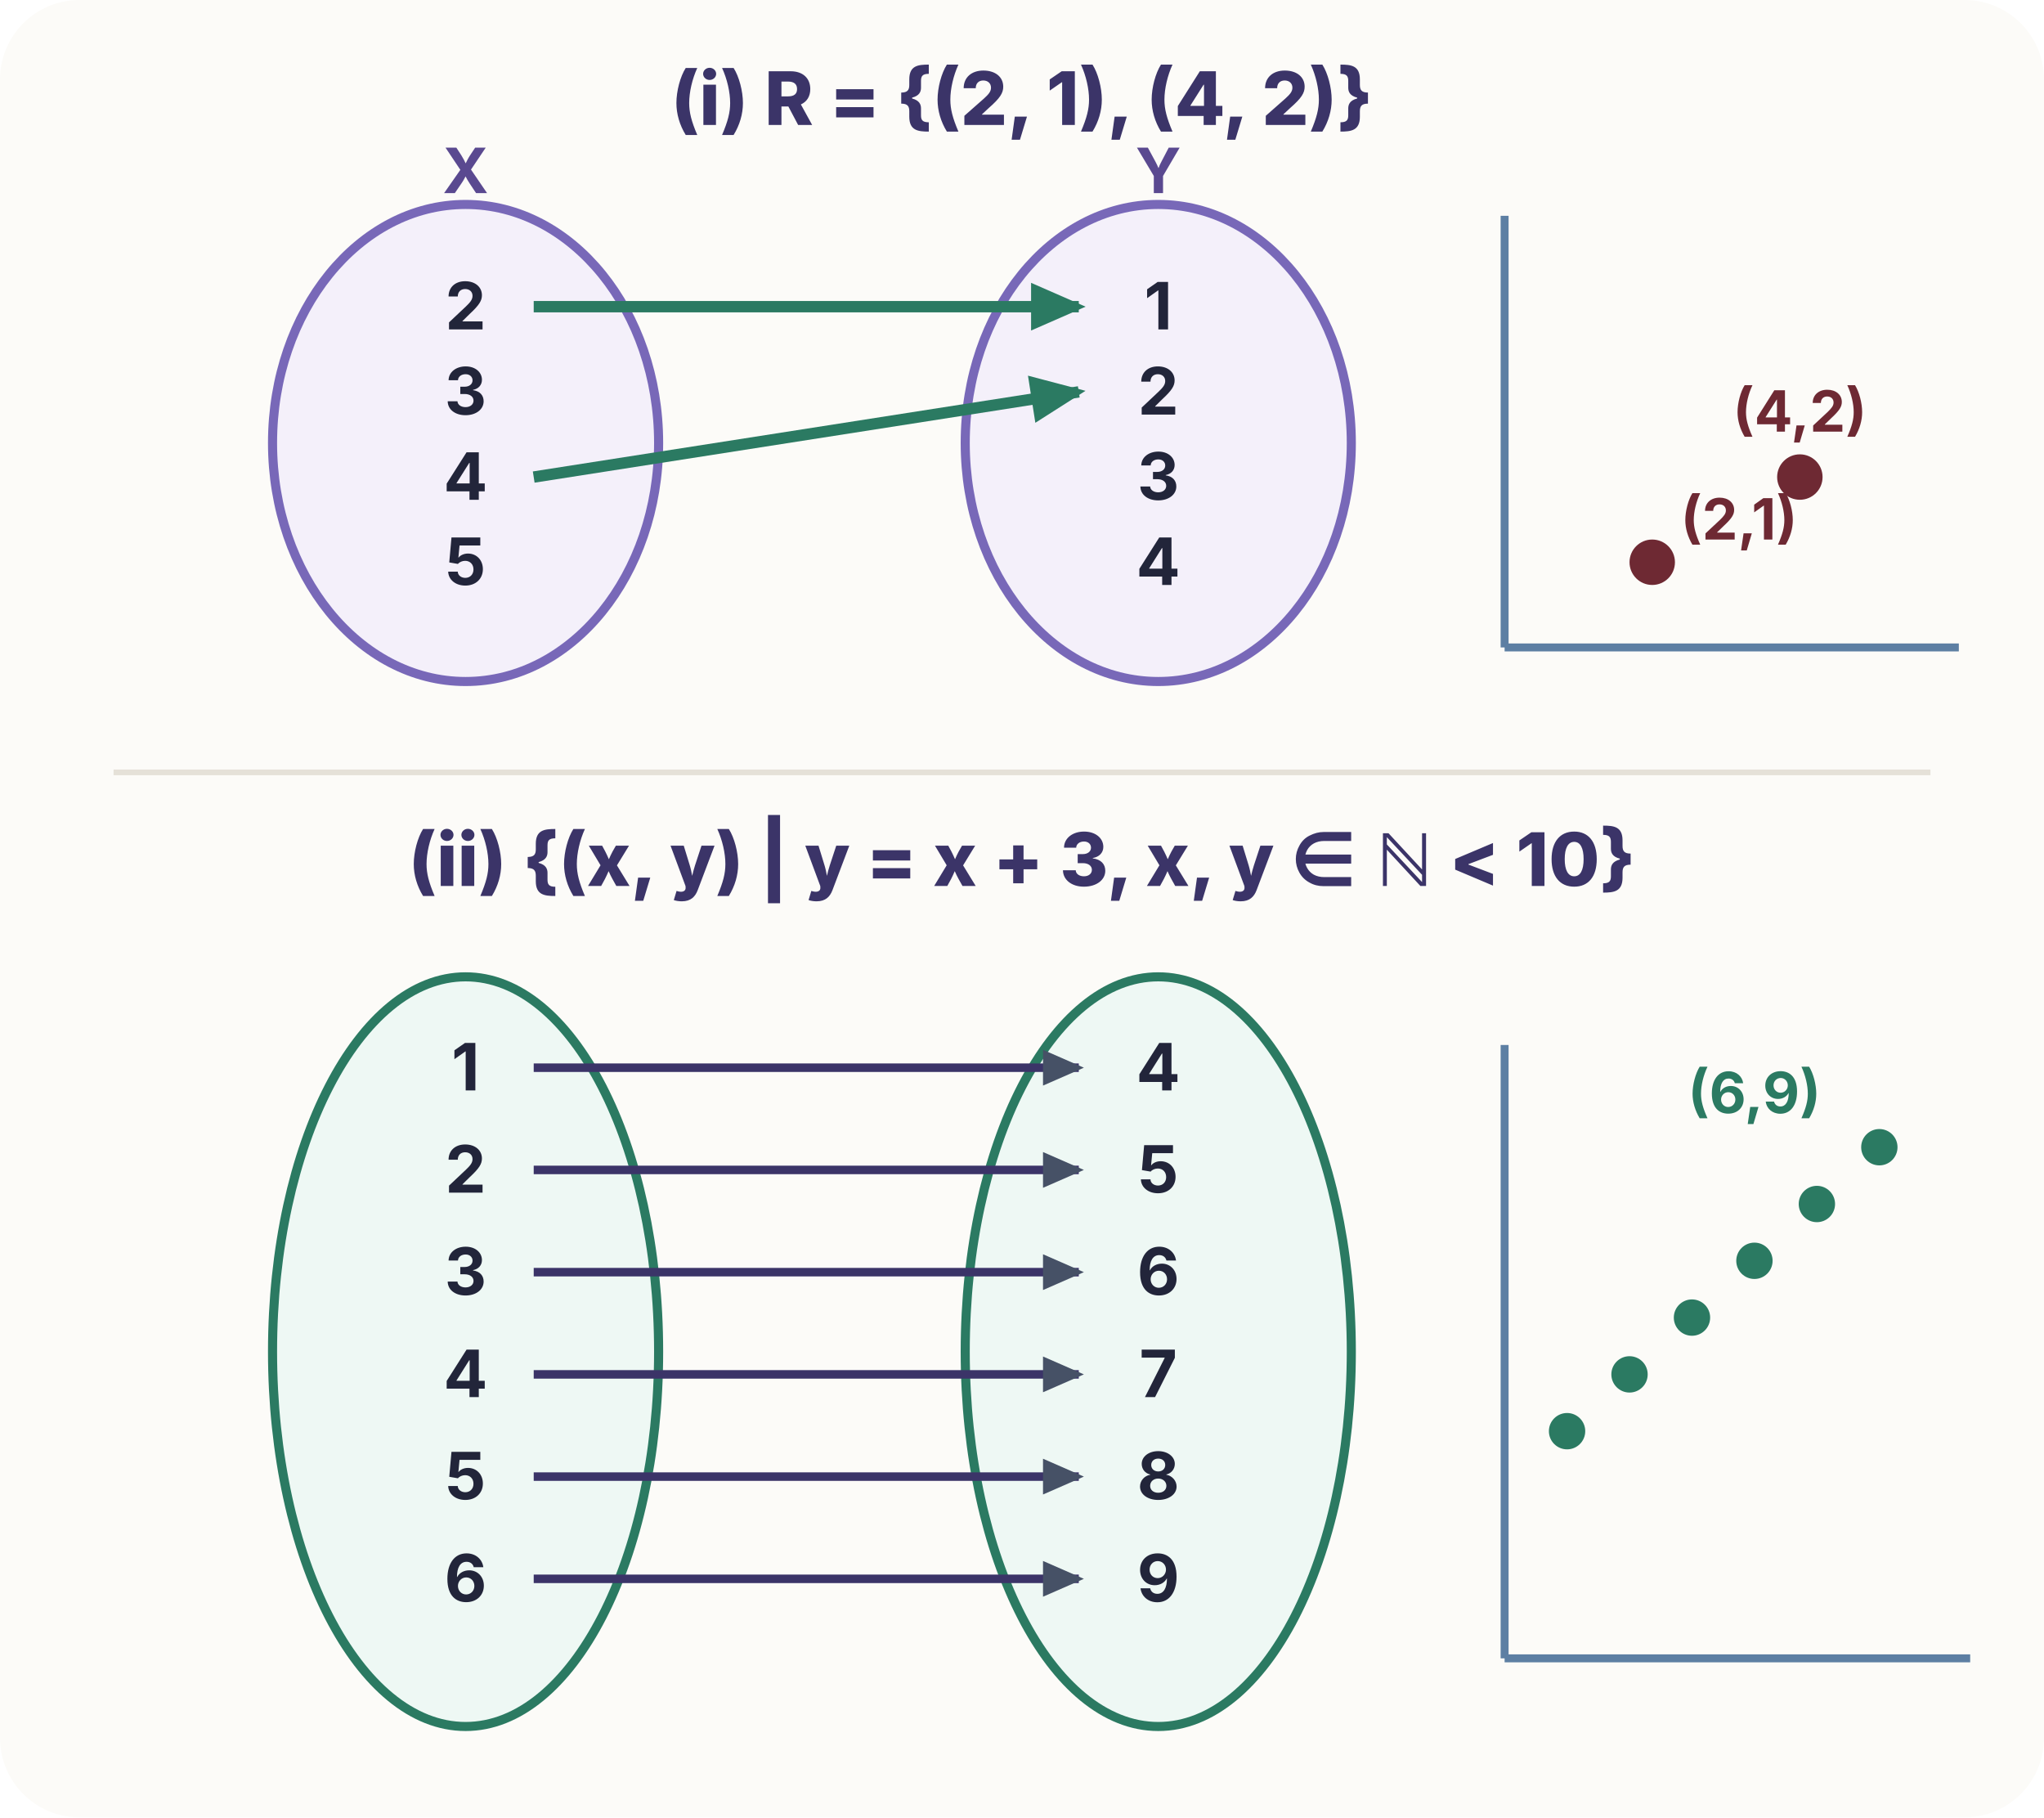
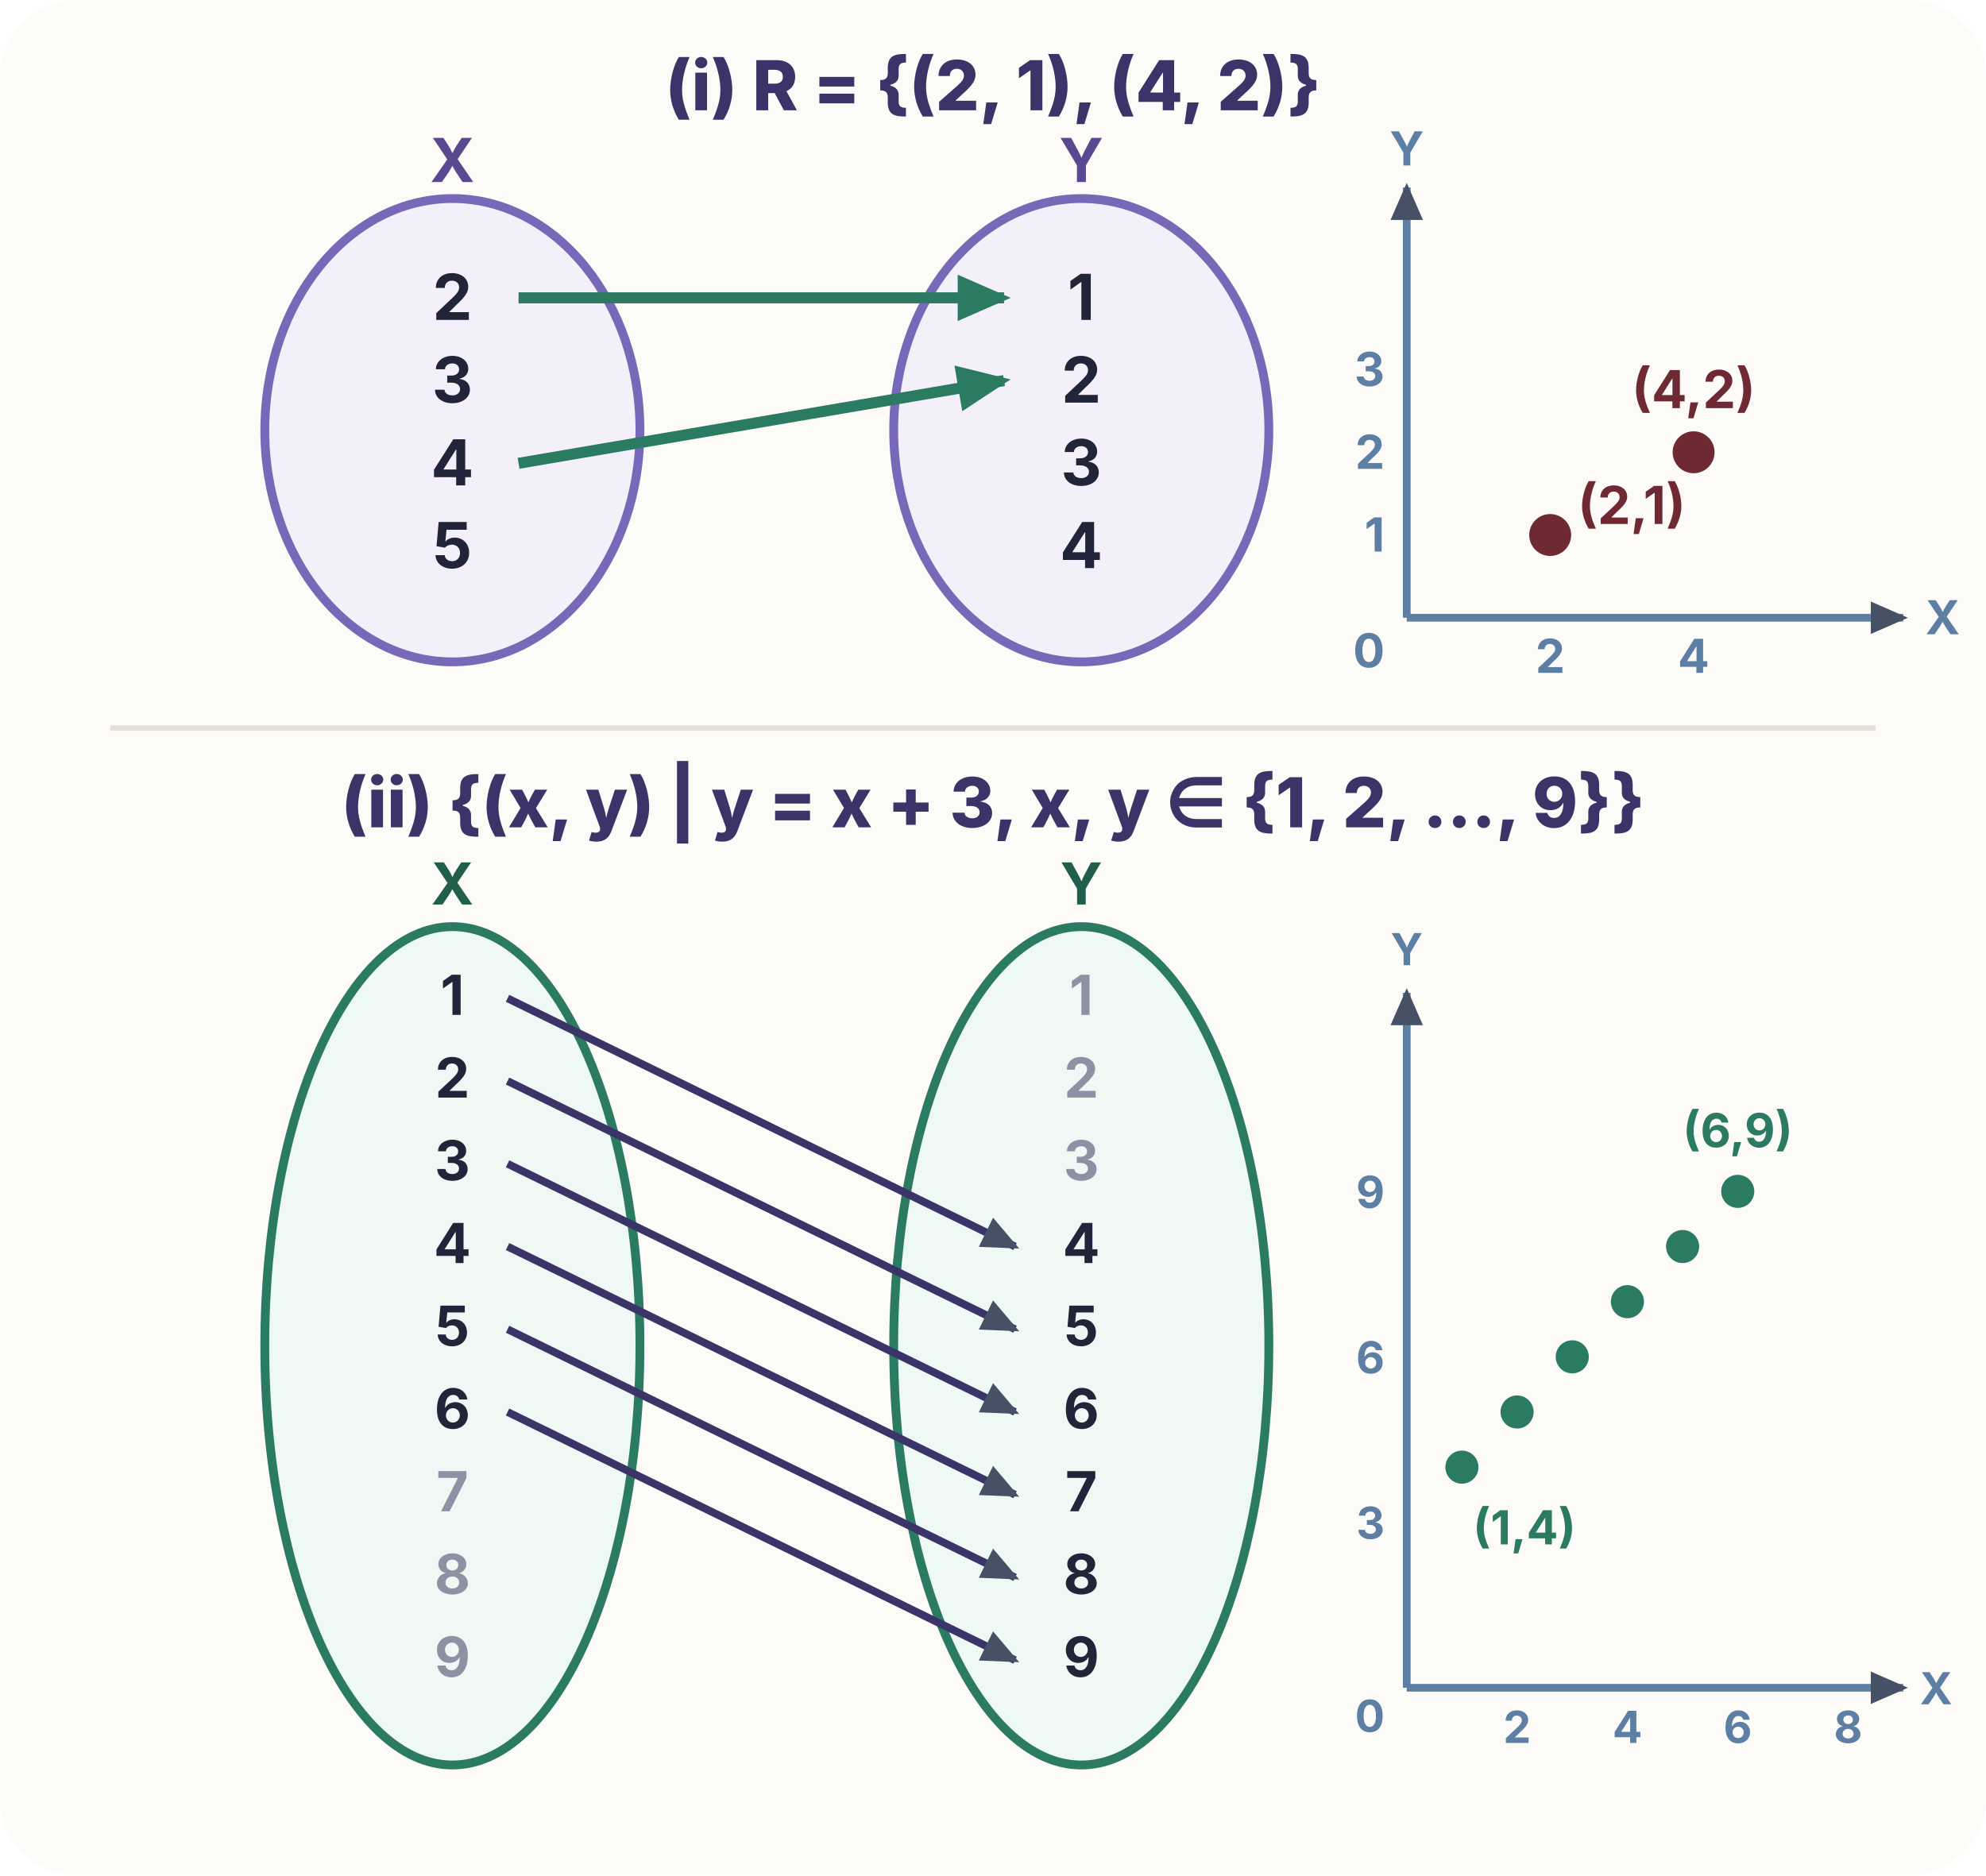
- <svg xmlns="http://www.w3.org/2000/svg" viewBox="0 0 360 320" width="100%" role="img" aria-label="Arrow diagrams and plots for Exercise 1.2 Q4">
+ <svg xmlns="http://www.w3.org/2000/svg" viewBox="0 0 360 340" width="100%" role="img" aria-label="Arrow diagrams and plots for Exercise 1.2 Q4">
  <defs>
    <marker id="arr" viewBox="0 0 10 10" refX="8" refY="5" markerWidth="6" markerHeight="6" orient="auto-start-reverse">
      <path d="M1 1.5 L9 5 L1 8.5 Z" fill="#465166" />
    </marker>
    <marker id="arrAccent" viewBox="0 0 10 10" refX="8" refY="5" markerWidth="6" markerHeight="6" orient="auto-start-reverse">
      <path d="M1 1.5 L9 5 L1 8.5 Z" fill="#6E2933" />
    </marker>
    <marker id="arrTeal" viewBox="0 0 10 10" refX="8" refY="5" markerWidth="6" markerHeight="6" orient="auto-start-reverse">
      <path d="M1 1.5 L9 5 L1 8.5 Z" fill="#2B7A62" />
    </marker>
  </defs>
  <rect width="100%" height="100%" rx="14" fill="#FCFBF8" />
-   <text x="180" y="22" font-family="system-ui,-apple-system,sans-serif" font-size="13" font-weight="800" fill="#3B3468" text-anchor="middle">(i) R = {(2, 1), (4, 2)}</text>
+   <text x="180" y="20" font-family="system-ui,-apple-system,sans-serif" font-size="12.5" font-weight="800" fill="#3B3468" text-anchor="middle">(i) R = {(2, 1), (4, 2)}</text>
  <ellipse cx="82" cy="78" rx="34" ry="42" fill="#F4F0FA" stroke="#7868B8" stroke-width="1.6" />
-   <ellipse cx="204" cy="78" rx="34" ry="42" fill="#F4F0FA" stroke="#7868B8" stroke-width="1.6" />
-   <text x="82" y="34" font-family="system-ui,-apple-system,sans-serif" font-size="11" font-weight="750" fill="#5A4990" text-anchor="middle">X</text>
-   <text x="204" y="34" font-family="system-ui,-apple-system,sans-serif" font-size="11" font-weight="750" fill="#5A4990" text-anchor="middle">Y</text>
+   <ellipse cx="196" cy="78" rx="34" ry="42" fill="#F4F0FA" stroke="#7868B8" stroke-width="1.6" />
+   <text x="82" y="33" font-family="system-ui,-apple-system,sans-serif" font-size="11" font-weight="750" fill="#5A4990" text-anchor="middle">X</text>
+   <text x="196" y="33" font-family="system-ui,-apple-system,sans-serif" font-size="11" font-weight="750" fill="#5A4990" text-anchor="middle">Y</text>
  <text x="82" y="58" font-family="system-ui,-apple-system,sans-serif" font-size="11.5" font-weight="700" fill="#22253A" text-anchor="middle">2</text>
  <text x="82" y="73" font-family="system-ui,-apple-system,sans-serif" font-size="11.5" font-weight="700" fill="#22253A" text-anchor="middle">3</text>
  <text x="82" y="88" font-family="system-ui,-apple-system,sans-serif" font-size="11.5" font-weight="700" fill="#22253A" text-anchor="middle">4</text>
  <text x="82" y="103" font-family="system-ui,-apple-system,sans-serif" font-size="11.5" font-weight="700" fill="#22253A" text-anchor="middle">5</text>
-   <text x="204" y="58" font-family="system-ui,-apple-system,sans-serif" font-size="11.5" font-weight="700" fill="#22253A" text-anchor="middle">1</text>
-   <text x="204" y="73" font-family="system-ui,-apple-system,sans-serif" font-size="11.5" font-weight="700" fill="#22253A" text-anchor="middle">2</text>
-   <text x="204" y="88" font-family="system-ui,-apple-system,sans-serif" font-size="11.5" font-weight="700" fill="#22253A" text-anchor="middle">3</text>
-   <text x="204" y="103" font-family="system-ui,-apple-system,sans-serif" font-size="11.5" font-weight="700" fill="#22253A" text-anchor="middle">4</text>
-   <line x1="94" y1="54" x2="190" y2="54" stroke="#2B7A62" stroke-width="2" marker-end="url(#arrTeal)" />
-   <line x1="94" y1="84" x2="190" y2="69" stroke="#2B7A62" stroke-width="2" marker-end="url(#arrTeal)" />
-   <line x1="265" y1="114" x2="345" y2="114" stroke="#5D7FA3" stroke-width="1.4" />
-   <line x1="265" y1="114" x2="265" y2="38" stroke="#5D7FA3" stroke-width="1.4" />
-   <circle cx="291" cy="99" r="4" fill="#6E2933" />
-   <text x="296" y="95" font-family="system-ui,-apple-system,sans-serif" font-size="10" font-weight="700" fill="#6E2933" text-anchor="start">(2,1)</text>
-   <circle cx="317" cy="84" r="4" fill="#6E2933" />
-   <text x="317" y="76" font-family="system-ui,-apple-system,sans-serif" font-size="10" font-weight="700" fill="#6E2933" text-anchor="middle">(4,2)</text>
-   <line x1="20" y1="136" x2="340" y2="136" stroke="#E5E1D8" />
-   <text x="180" y="156" font-family="system-ui,-apple-system,sans-serif" font-size="13" font-weight="800" fill="#3B3468" text-anchor="middle">(ii) {(x, y) | y = x + 3, x, y ∈ ℕ &lt; 10}</text>
-   <ellipse cx="82" cy="238" rx="34" ry="66" fill="#EEF8F4" stroke="#2B7A62" stroke-width="1.6" />
-   <ellipse cx="204" cy="238" rx="34" ry="66" fill="#EEF8F4" stroke="#2B7A62" stroke-width="1.6" />
-   <text x="82" y="192" font-family="system-ui,-apple-system,sans-serif" font-size="11.5" font-weight="700" fill="#22253A" text-anchor="middle">1</text>
-   <text x="204" y="192" font-family="system-ui,-apple-system,sans-serif" font-size="11.5" font-weight="700" fill="#22253A" text-anchor="middle">4</text>
-   <line x1="94" y1="188" x2="190" y2="188" stroke="#3B3468" stroke-width="1.5" marker-end="url(#arr)" />
-   <text x="82" y="210" font-family="system-ui,-apple-system,sans-serif" font-size="11.5" font-weight="700" fill="#22253A" text-anchor="middle">2</text>
-   <text x="204" y="210" font-family="system-ui,-apple-system,sans-serif" font-size="11.5" font-weight="700" fill="#22253A" text-anchor="middle">5</text>
-   <line x1="94" y1="206" x2="190" y2="206" stroke="#3B3468" stroke-width="1.5" marker-end="url(#arr)" />
-   <text x="82" y="228" font-family="system-ui,-apple-system,sans-serif" font-size="11.5" font-weight="700" fill="#22253A" text-anchor="middle">3</text>
-   <text x="204" y="228" font-family="system-ui,-apple-system,sans-serif" font-size="11.5" font-weight="700" fill="#22253A" text-anchor="middle">6</text>
-   <line x1="94" y1="224" x2="190" y2="224" stroke="#3B3468" stroke-width="1.5" marker-end="url(#arr)" />
-   <text x="82" y="246" font-family="system-ui,-apple-system,sans-serif" font-size="11.5" font-weight="700" fill="#22253A" text-anchor="middle">4</text>
-   <text x="204" y="246" font-family="system-ui,-apple-system,sans-serif" font-size="11.5" font-weight="700" fill="#22253A" text-anchor="middle">7</text>
-   <line x1="94" y1="242" x2="190" y2="242" stroke="#3B3468" stroke-width="1.5" marker-end="url(#arr)" />
-   <text x="82" y="264" font-family="system-ui,-apple-system,sans-serif" font-size="11.5" font-weight="700" fill="#22253A" text-anchor="middle">5</text>
-   <text x="204" y="264" font-family="system-ui,-apple-system,sans-serif" font-size="11.5" font-weight="700" fill="#22253A" text-anchor="middle">8</text>
-   <line x1="94" y1="260" x2="190" y2="260" stroke="#3B3468" stroke-width="1.5" marker-end="url(#arr)" />
-   <text x="82" y="282" font-family="system-ui,-apple-system,sans-serif" font-size="11.5" font-weight="700" fill="#22253A" text-anchor="middle">6</text>
-   <text x="204" y="282" font-family="system-ui,-apple-system,sans-serif" font-size="11.5" font-weight="700" fill="#22253A" text-anchor="middle">9</text>
-   <line x1="94" y1="278" x2="190" y2="278" stroke="#3B3468" stroke-width="1.5" marker-end="url(#arr)" />
-   <line x1="265" y1="292" x2="347" y2="292" stroke="#5D7FA3" stroke-width="1.4" />
-   <line x1="265" y1="292" x2="265" y2="184" stroke="#5D7FA3" stroke-width="1.4" />
-   <circle cx="276" cy="252" r="3.2" fill="#2B7A62" />
-   <circle cx="287" cy="242" r="3.2" fill="#2B7A62" />
-   <circle cx="298" cy="232" r="3.2" fill="#2B7A62" />
-   <circle cx="309" cy="222" r="3.2" fill="#2B7A62" />
-   <circle cx="320" cy="212" r="3.2" fill="#2B7A62" />
-   <circle cx="331" cy="202" r="3.2" fill="#2B7A62" />
-   <text x="309" y="196" font-family="system-ui,-apple-system,sans-serif" font-size="10" font-weight="700" fill="#2B7A62" text-anchor="middle">(6,9)</text>
+   <text x="196" y="58" font-family="system-ui,-apple-system,sans-serif" font-size="11.5" font-weight="700" fill="#22253A" text-anchor="middle">1</text>
+   <text x="196" y="73" font-family="system-ui,-apple-system,sans-serif" font-size="11.5" font-weight="700" fill="#22253A" text-anchor="middle">2</text>
+   <text x="196" y="88" font-family="system-ui,-apple-system,sans-serif" font-size="11.5" font-weight="700" fill="#22253A" text-anchor="middle">3</text>
+   <text x="196" y="103" font-family="system-ui,-apple-system,sans-serif" font-size="11.5" font-weight="700" fill="#22253A" text-anchor="middle">4</text>
+   <line x1="94" y1="54" x2="182" y2="54" stroke="#2B7A62" stroke-width="2" marker-end="url(#arrTeal)" />
+   <line x1="94" y1="84" x2="182" y2="69" stroke="#2B7A62" stroke-width="2" marker-end="url(#arrTeal)" />
+   <line x1="255" y1="112" x2="345" y2="112" stroke="#5D7FA3" stroke-width="1.4" marker-end="url(#arr)" />
+   <line x1="255" y1="112" x2="255" y2="34" stroke="#5D7FA3" stroke-width="1.4" marker-end="url(#arr)" />
+   <text x="251" y="121" font-family="system-ui,-apple-system,sans-serif" font-size="8.5" font-weight="700" fill="#5D7FA3" text-anchor="end">0</text>
+   <text x="281" y="122" font-family="system-ui,-apple-system,sans-serif" font-size="8.5" font-weight="700" fill="#5D7FA3" text-anchor="middle">2</text>
+   <text x="307" y="122" font-family="system-ui,-apple-system,sans-serif" font-size="8.5" font-weight="700" fill="#5D7FA3" text-anchor="middle">4</text>
+   <text x="349" y="115" font-family="system-ui,-apple-system,sans-serif" font-size="8.5" font-weight="700" fill="#5D7FA3">X</text>
+   <text x="251" y="100" font-family="system-ui,-apple-system,sans-serif" font-size="8.5" font-weight="700" fill="#5D7FA3" text-anchor="end">1</text>
+   <text x="251" y="85" font-family="system-ui,-apple-system,sans-serif" font-size="8.5" font-weight="700" fill="#5D7FA3" text-anchor="end">2</text>
+   <text x="251" y="70" font-family="system-ui,-apple-system,sans-serif" font-size="8.5" font-weight="700" fill="#5D7FA3" text-anchor="end">3</text>
+   <text x="255" y="30" font-family="system-ui,-apple-system,sans-serif" font-size="8.5" font-weight="700" fill="#5D7FA3" text-anchor="middle">Y</text>
+   <circle cx="281" cy="97" r="3.8" fill="#6E2933" />
+   <text x="286" y="95" font-family="system-ui,-apple-system,sans-serif" font-size="9.5" font-weight="700" fill="#6E2933" text-anchor="start">(2,1)</text>
+   <circle cx="307" cy="82" r="3.8" fill="#6E2933" />
+   <text x="307" y="74" font-family="system-ui,-apple-system,sans-serif" font-size="9.5" font-weight="700" fill="#6E2933" text-anchor="middle">(4,2)</text>
+   <line x1="20" y1="132" x2="340" y2="132" stroke="#E5E1D8" />
+   <text x="180" y="150" font-family="system-ui,-apple-system,sans-serif" font-size="12.5" font-weight="800" fill="#3B3468" text-anchor="middle">(ii) {(x, y) | y = x + 3, x, y ∈ {1, 2, …, 9}}</text>
+   <ellipse cx="82" cy="244" rx="34" ry="76" fill="#EEF8F4" stroke="#2B7A62" stroke-width="1.6" />
+   <ellipse cx="196" cy="244" rx="34" ry="76" fill="#EEF8F4" stroke="#2B7A62" stroke-width="1.6" />
+   <text x="82" y="164" font-family="system-ui,-apple-system,sans-serif" font-size="10.5" font-weight="750" fill="#215E4B" text-anchor="middle">X</text>
+   <text x="196" y="164" font-family="system-ui,-apple-system,sans-serif" font-size="10.5" font-weight="750" fill="#215E4B" text-anchor="middle">Y</text>
+   <g font-family="system-ui,-apple-system,sans-serif" font-size="10" font-weight="700" fill="#22253A" text-anchor="middle">
+     <text x="82" y="184">1</text>
+     <text x="82" y="199">2</text>
+     <text x="82" y="214">3</text>
+     <text x="82" y="229">4</text>
+     <text x="82" y="244">5</text>
+     <text x="82" y="259">6</text>
+     <text x="82" y="274" fill="#8C92A4">7</text>
+     <text x="82" y="289" fill="#8C92A4">8</text>
+     <text x="82" y="304" fill="#8C92A4">9</text>
+     <text x="196" y="184" fill="#8C92A4">1</text>
+     <text x="196" y="199" fill="#8C92A4">2</text>
+     <text x="196" y="214" fill="#8C92A4">3</text>
+     <text x="196" y="229">4</text>
+     <text x="196" y="244">5</text>
+     <text x="196" y="259">6</text>
+     <text x="196" y="274">7</text>
+     <text x="196" y="289">8</text>
+     <text x="196" y="304">9</text>
+   </g>
+   <line x1="92" y1="181" x2="184" y2="226" stroke="#3B3468" stroke-width="1.4" marker-end="url(#arr)" />
+   <line x1="92" y1="196" x2="184" y2="241" stroke="#3B3468" stroke-width="1.4" marker-end="url(#arr)" />
+   <line x1="92" y1="211" x2="184" y2="256" stroke="#3B3468" stroke-width="1.4" marker-end="url(#arr)" />
+   <line x1="92" y1="226" x2="184" y2="271" stroke="#3B3468" stroke-width="1.4" marker-end="url(#arr)" />
+   <line x1="92" y1="241" x2="184" y2="286" stroke="#3B3468" stroke-width="1.4" marker-end="url(#arr)" />
+   <line x1="92" y1="256" x2="184" y2="301" stroke="#3B3468" stroke-width="1.4" marker-end="url(#arr)" />
+   <line x1="255" y1="306" x2="345" y2="306" stroke="#5D7FA3" stroke-width="1.4" marker-end="url(#arr)" />
+   <line x1="255" y1="306" x2="255" y2="180" stroke="#5D7FA3" stroke-width="1.4" marker-end="url(#arr)" />
+   <g font-family="system-ui,-apple-system,sans-serif" font-size="8" font-weight="700" fill="#5D7FA3">
+     <text x="251" y="314" text-anchor="end">0</text>
+     <text x="275" y="316" text-anchor="middle">2</text>
+     <text x="295" y="316" text-anchor="middle">4</text>
+     <text x="315" y="316" text-anchor="middle">6</text>
+     <text x="335" y="316" text-anchor="middle">8</text>
+     <text x="348" y="309">X</text>
+     <text x="251" y="279" text-anchor="end">3</text>
+     <text x="251" y="249" text-anchor="end">6</text>
+     <text x="251" y="219" text-anchor="end">9</text>
+     <text x="255" y="175" text-anchor="middle">Y</text>
+   </g>
+   <circle cx="265" cy="266" r="3" fill="#2B7A62" />
+   <circle cx="275" cy="256" r="3" fill="#2B7A62" />
+   <circle cx="285" cy="246" r="3" fill="#2B7A62" />
+   <circle cx="295" cy="236" r="3" fill="#2B7A62" />
+   <circle cx="305" cy="226" r="3" fill="#2B7A62" />
+   <circle cx="315" cy="216" r="3" fill="#2B7A62" />
+   <text x="267" y="280" font-family="system-ui,-apple-system,sans-serif" font-size="8.5" font-weight="700" fill="#2B7A62">(1,4)</text>
+   <text x="315" y="208" font-family="system-ui,-apple-system,sans-serif" font-size="8.5" font-weight="700" fill="#2B7A62" text-anchor="middle">(6,9)</text>
</svg>
